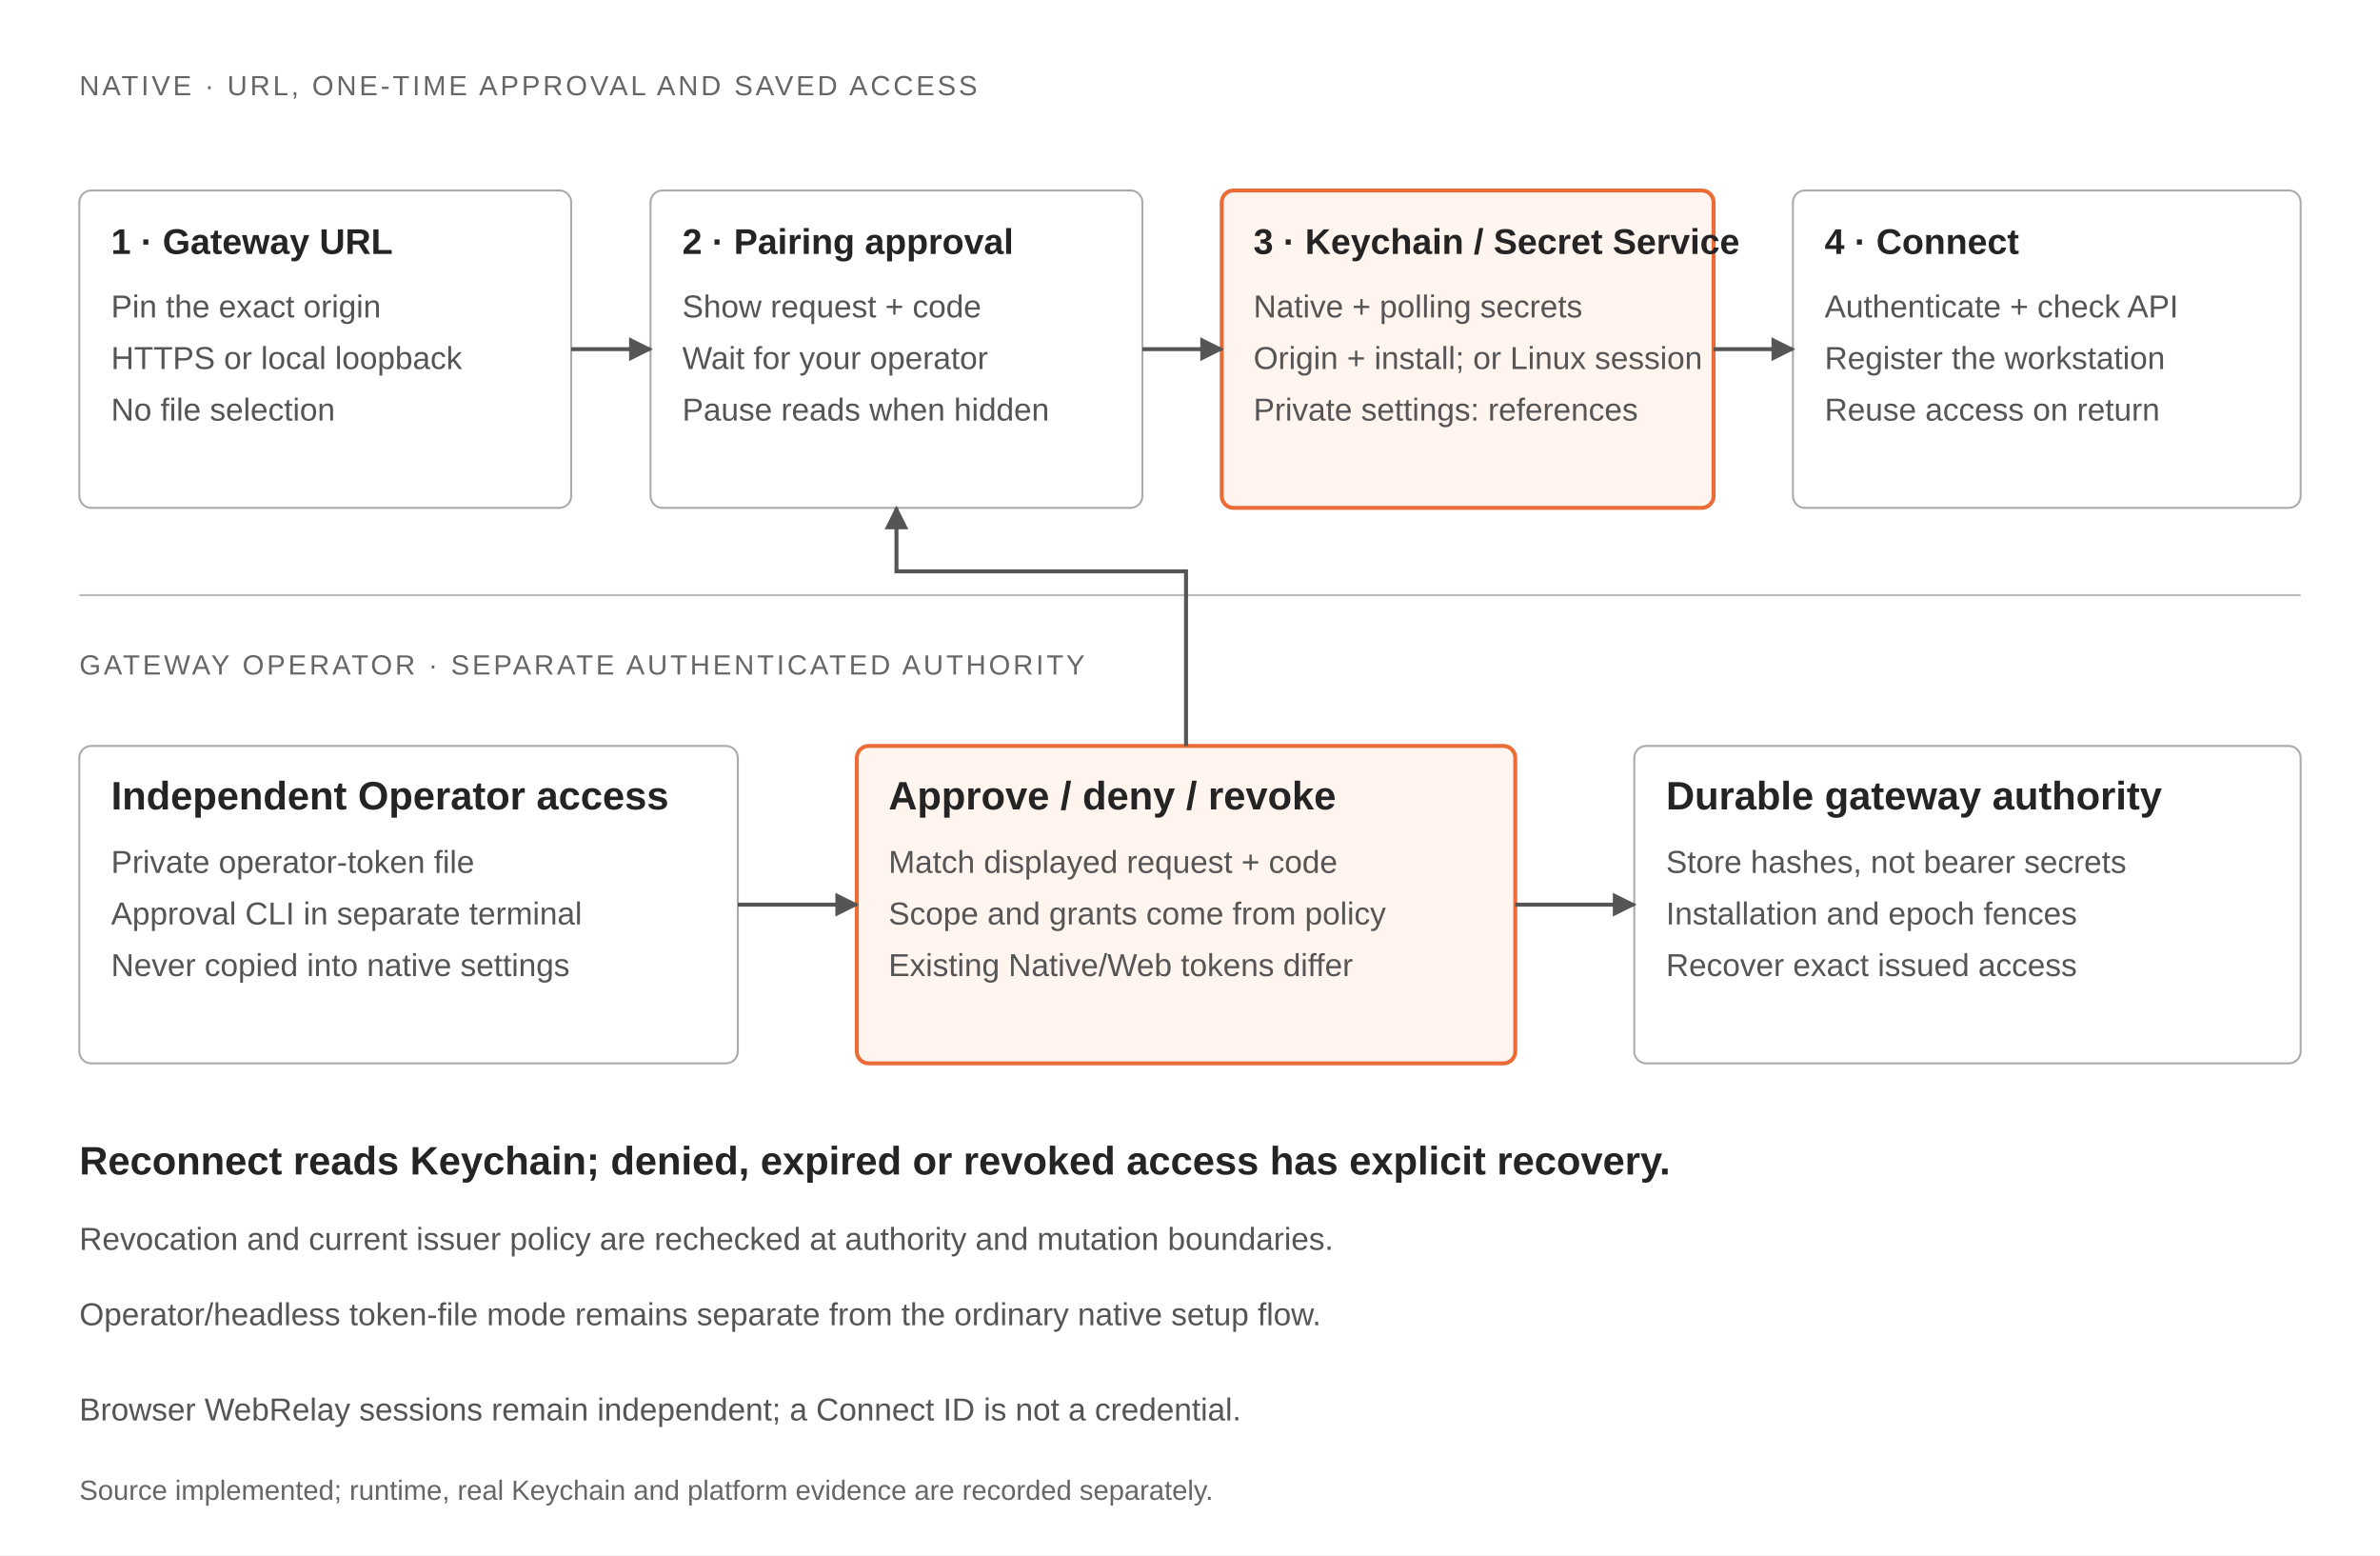
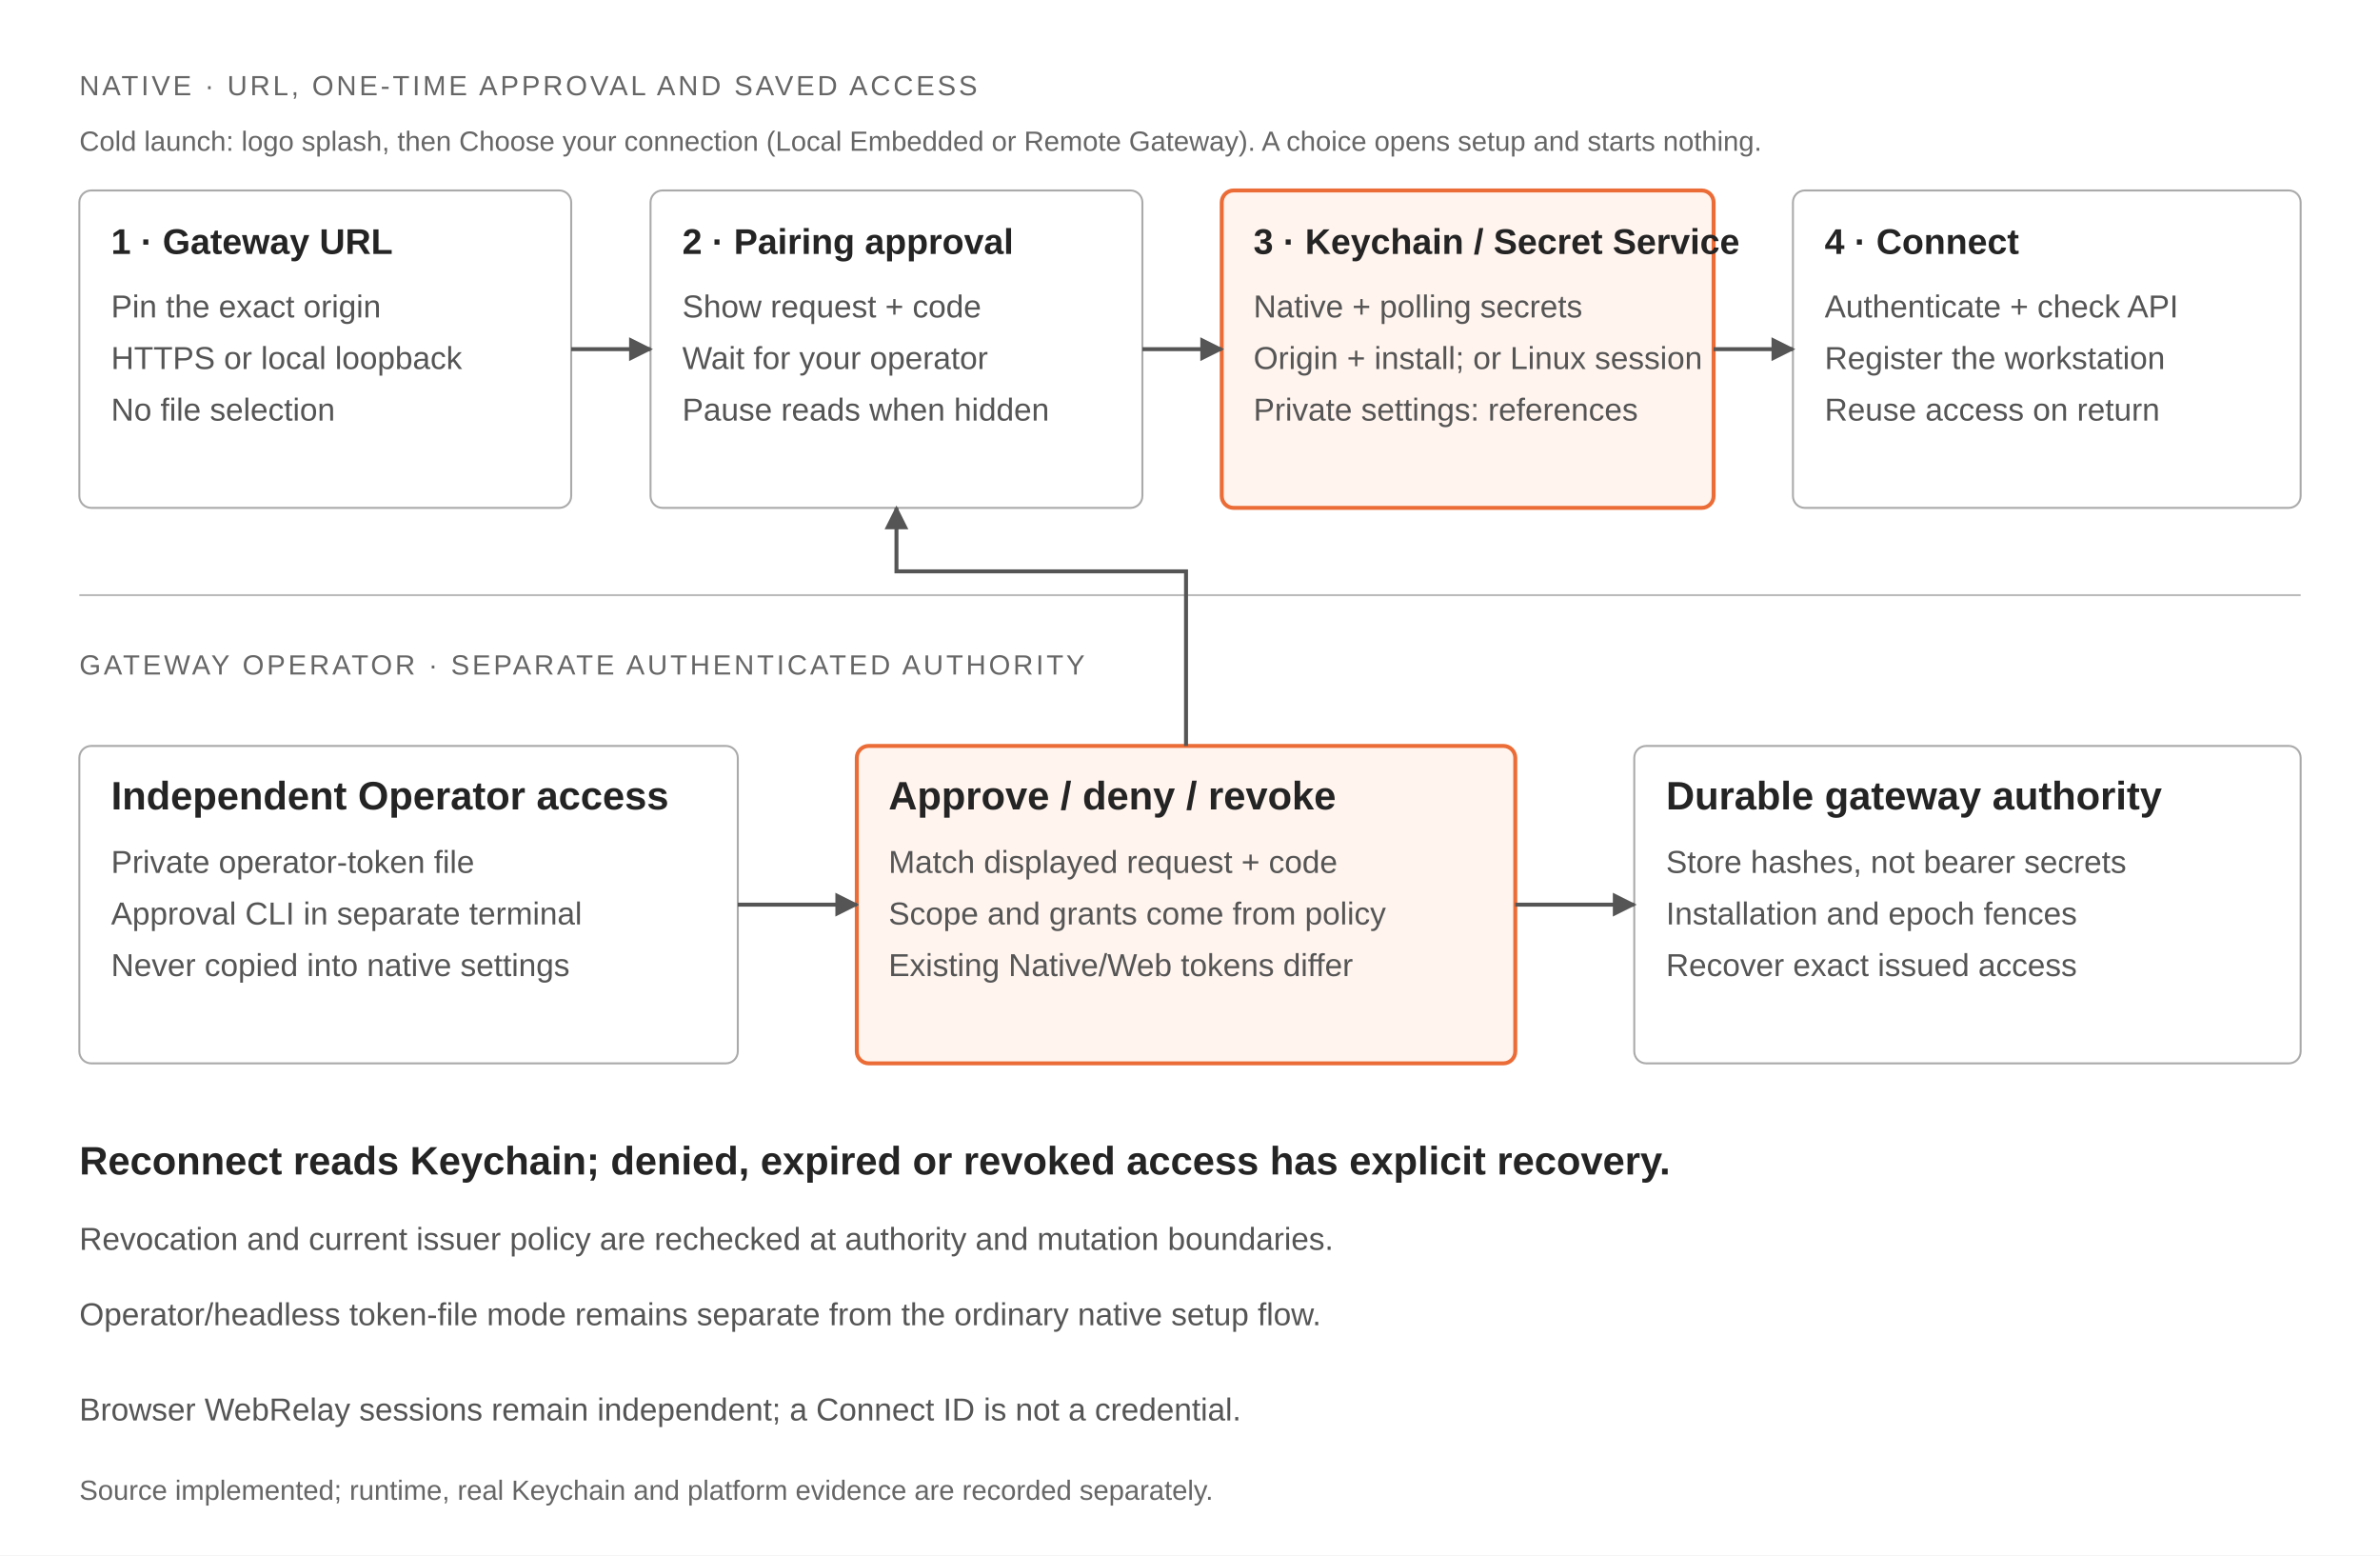
<svg xmlns="http://www.w3.org/2000/svg" viewBox="0 0 1200 784" role="img" aria-labelledby="native-connections-title native-connections-desc">
  <style>text{font-family:Geist,Arial,sans-serif;fill:#242424}.zone{font-size:14px;letter-spacing:1.4px;fill:#666}.label{font-size:20px;font-weight:600}.note{font-size:16px;fill:#555}.small{font-size:14px;fill:#666}.node{fill:#fff;stroke:#aaa;stroke-width:1}.focus{fill:#fff4ee;stroke:#eb6c36;stroke-width:2}.wire{fill:none;stroke:#555;stroke-width:2;marker-end:url(#arrow)}.lane{fill:#fafafa;stroke:#ddd;stroke-width:1}</style>
  <defs>
    <marker id="arrow" viewBox="0 0 10 10" refX="9" refY="5" markerWidth="6" markerHeight="6" orient="auto">
      <path d="M 0 0 L 10 5 L 0 10 z" fill="#555" />
    </marker>
  </defs>
  <rect width="1200" height="784" fill="#fff" />
  <text x="40" y="48" class="zone">NATIVE · URL, ONE-TIME APPROVAL AND SAVED ACCESS</text>
+   <text x="40" y="76" class="small">Cold launch: logo splash, then Choose your connection (Local Embedded or Remote Gateway). A choice opens setup and starts nothing.</text>
  <g data-card="true">
    <rect x="40" y="96" width="248" height="160" rx="6" class="node" />
    <text x="56" y="128" class="label" style="font-size:18px">1 · Gateway URL</text>
    <text x="56" y="160" class="note">Pin the exact origin</text>
    <text x="56" y="186" class="note">HTTPS or local loopback</text>
    <text x="56" y="212" class="note">No file selection</text>
  </g>
  <g data-card="true">
    <rect x="328" y="96" width="248" height="160" rx="6" class="node" />
    <text x="344" y="128" class="label" style="font-size:18px">2 · Pairing approval</text>
    <text x="344" y="160" class="note">Show request + code</text>
    <text x="344" y="186" class="note">Wait for your operator</text>
    <text x="344" y="212" class="note">Pause reads when hidden</text>
  </g>
  <g data-card="true">
    <rect x="616" y="96" width="248" height="160" rx="6" class="focus" />
    <text x="632" y="128" class="label" style="font-size:18px">3 · Keychain / Secret Service</text>
    <text x="632" y="160" class="note">Native + polling secrets</text>
    <text x="632" y="186" class="note">Origin + install; or Linux session</text>
    <text x="632" y="212" class="note">Private settings: references</text>
  </g>
  <g data-card="true">
    <rect x="904" y="96" width="256" height="160" rx="6" class="node" />
    <text x="920" y="128" class="label" style="font-size:18px">4 · Connect</text>
    <text x="920" y="160" class="note">Authenticate + check API</text>
    <text x="920" y="186" class="note">Register the workstation</text>
    <text x="920" y="212" class="note">Reuse access on return</text>
  </g>
  <path d="M 288 176 H 328" class="wire" />
  <path d="M 576 176 H 616" class="wire" />
  <path d="M 864 176 H 904" class="wire" />
  <path d="M 40 300 H 1160" stroke="#bbb" />
  <text x="40" y="340" class="zone">GATEWAY OPERATOR · SEPARATE AUTHENTICATED AUTHORITY</text>
  <g data-card="true">
    <rect x="40" y="376" width="332" height="160" rx="6" class="node" />
    <text x="56" y="408" class="label">Independent Operator access</text>
    <text x="56" y="440" class="note">Private operator-token file</text>
    <text x="56" y="466" class="note">Approval CLI in separate terminal</text>
    <text x="56" y="492" class="note">Never copied into native settings</text>
  </g>
  <g data-card="true">
    <rect x="432" y="376" width="332" height="160" rx="6" class="focus" />
    <text x="448" y="408" class="label">Approve / deny / revoke</text>
    <text x="448" y="440" class="note">Match displayed request + code</text>
    <text x="448" y="466" class="note">Scope and grants come from policy</text>
    <text x="448" y="492" class="note">Existing Native/Web tokens differ</text>
  </g>
  <g data-card="true">
    <rect x="824" y="376" width="336" height="160" rx="6" class="node" />
    <text x="840" y="408" class="label">Durable gateway authority</text>
    <text x="840" y="440" class="note">Store hashes, not bearer secrets</text>
    <text x="840" y="466" class="note">Installation and epoch fences</text>
    <text x="840" y="492" class="note">Recover exact issued access</text>
  </g>
  <path d="M 372 456 H 432" class="wire" />
  <path d="M 764 456 H 824" class="wire" />
  <path d="M 598 376 V 288 H 452 V 256" class="wire" />
  <text x="40" y="592" class="label">Reconnect reads Keychain; denied, expired or revoked access has explicit recovery.</text>
  <text x="40" y="630" class="note">Revocation and current issuer policy are rechecked at authority and mutation boundaries.</text>
  <text x="40" y="668" class="note">Operator/headless token-file mode remains separate from the ordinary native setup flow.</text>
  <text x="40" y="716" class="note">Browser WebRelay sessions remain independent; a Connect ID is not a credential.</text>
  <text x="40" y="756" class="small">Source implemented; runtime, real Keychain and platform evidence are recorded separately.</text>
</svg>
